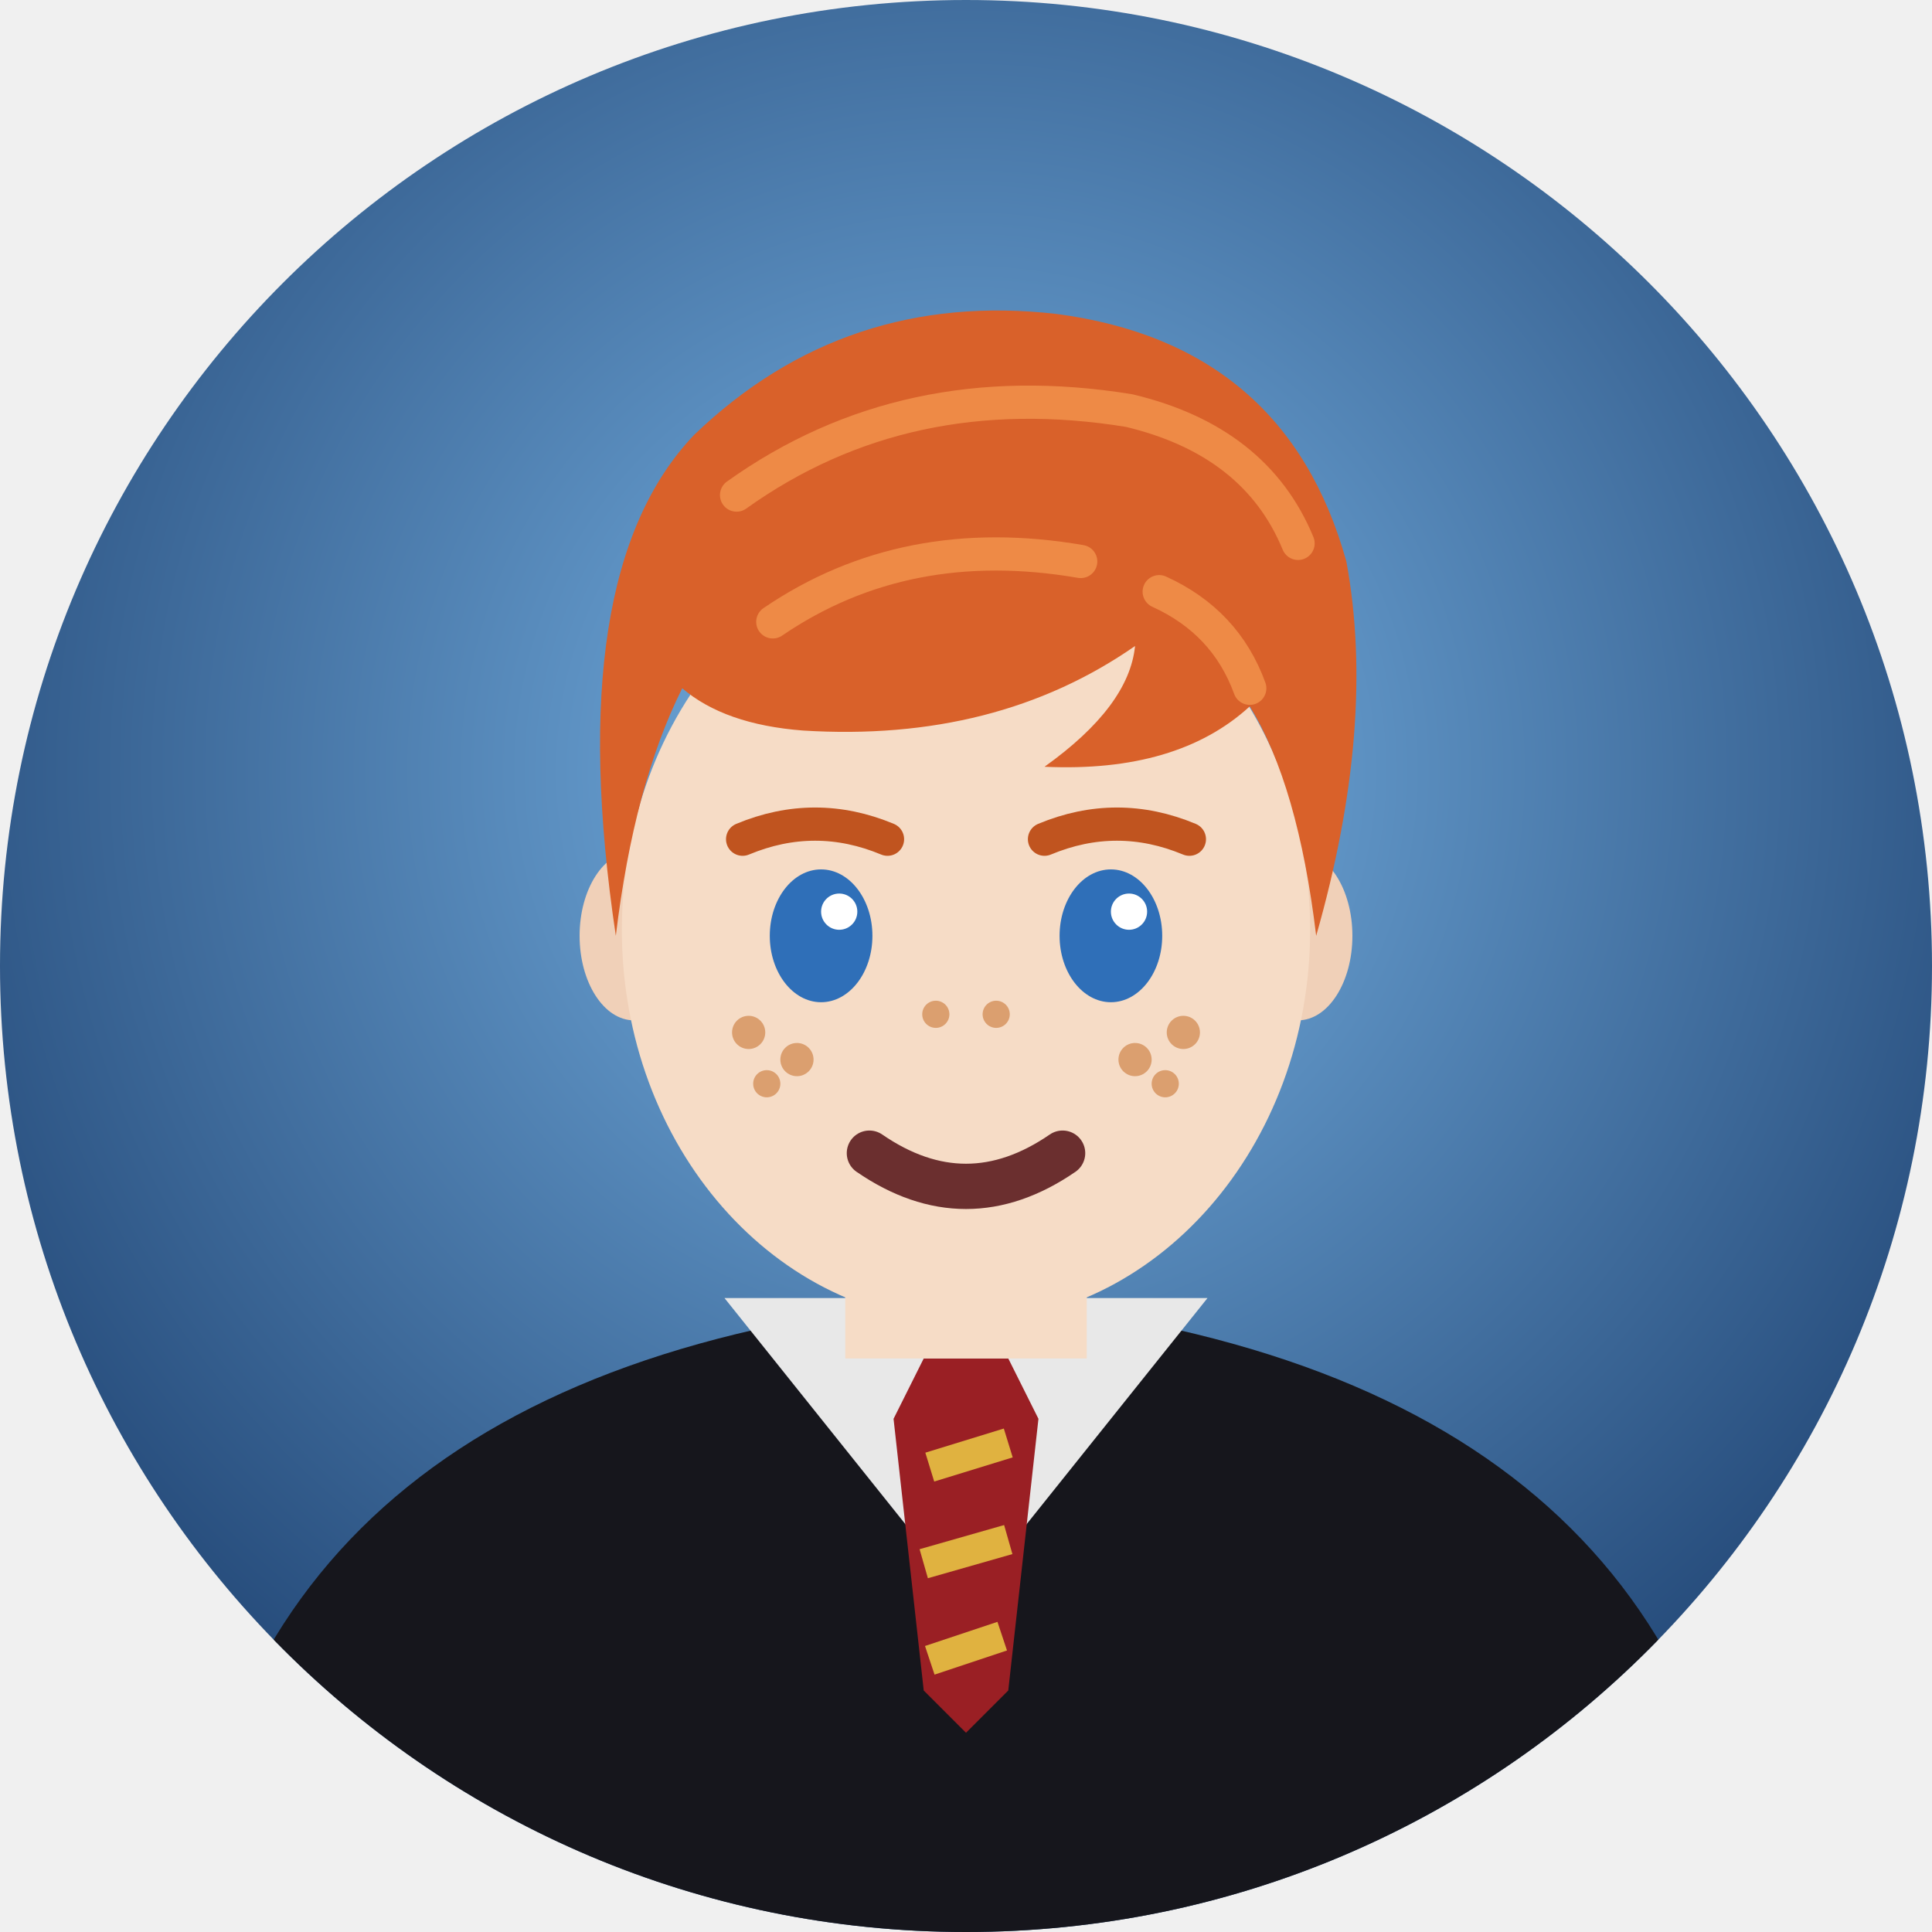
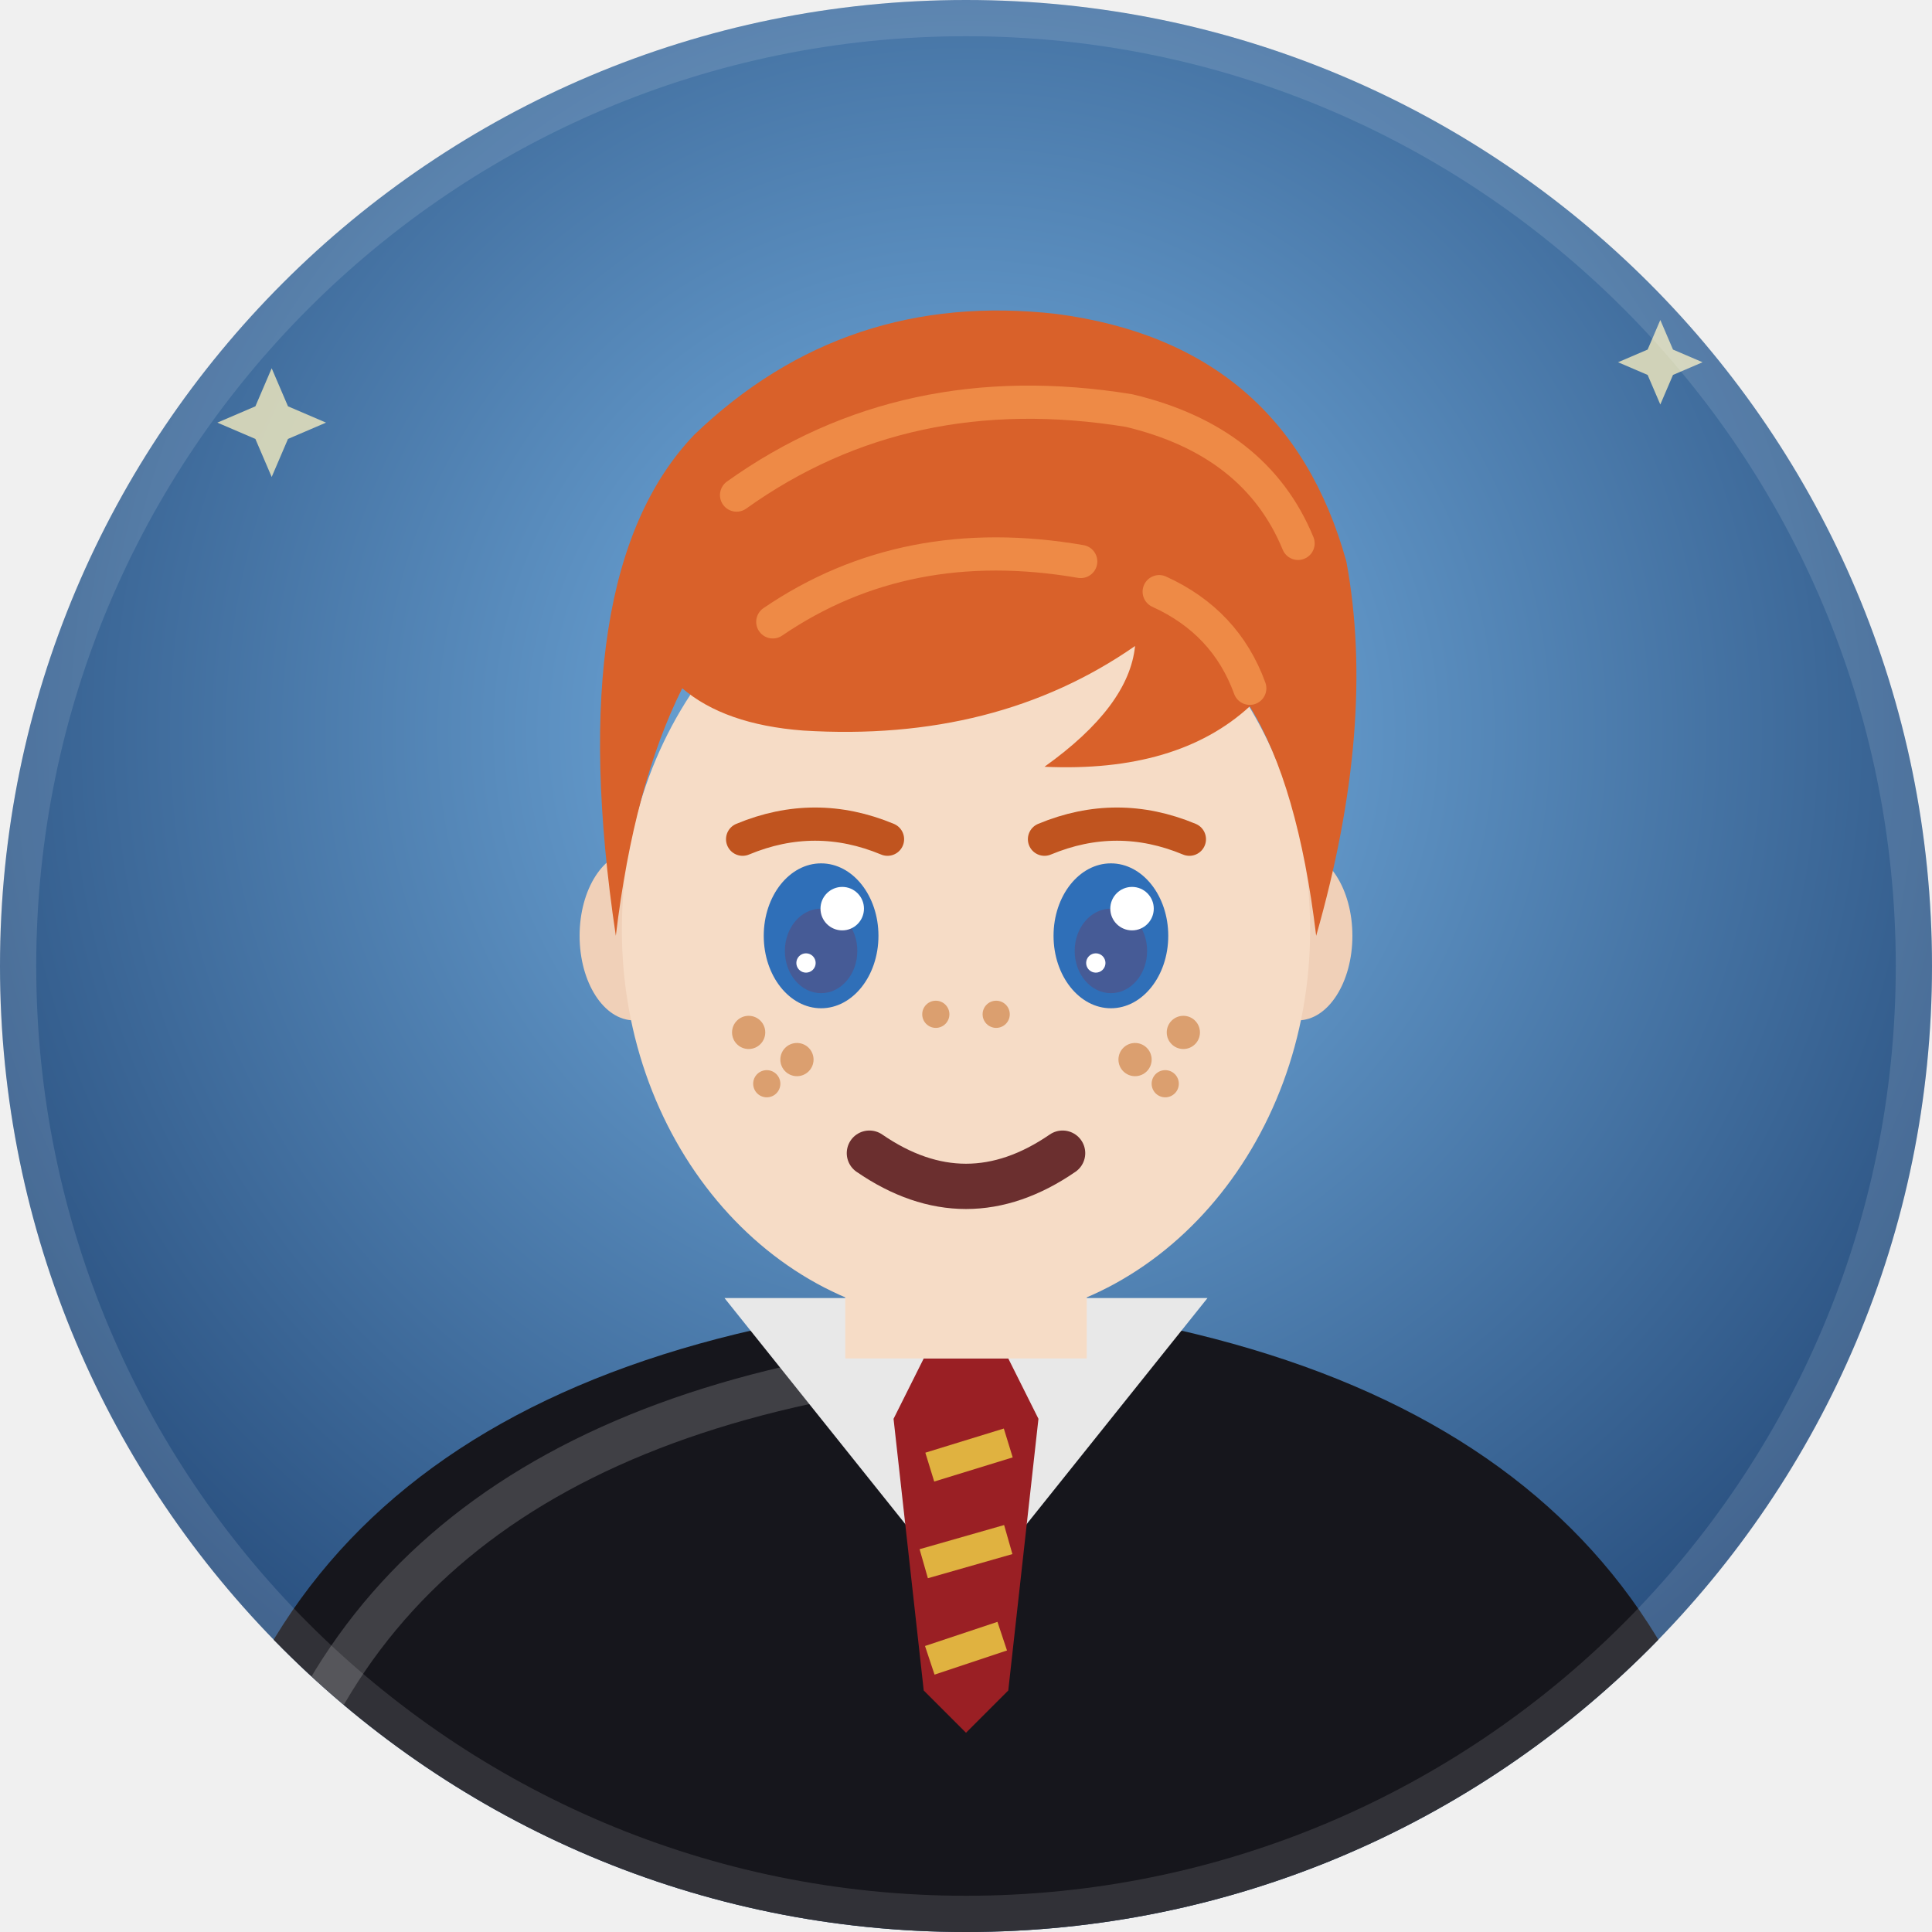
<svg xmlns="http://www.w3.org/2000/svg" viewBox="0 0 64 64">
  <defs>
-     <clipPath id="c">
+     <clipPath id="redhead-c">
      <circle cx="32" cy="32" r="32" />
    </clipPath>
-     <radialGradient id="bg" cx="50%" cy="40%" r="65%">
+     <radialGradient id="redhead-bg" cx="50%" cy="38%" r="68%">
      <stop offset="0" stop-color="#7ab6e8" />
      <stop offset="1" stop-color="#1c3f6e" />
    </radialGradient>
+     <radialGradient id="redhead-sk" cx="40%" cy="35%" r="70%">
+       <stop offset="0" stop-color="#fff" stop-opacity=".28" />
+       <stop offset="1" stop-color="#fff" stop-opacity="0" />
+     </radialGradient>
  </defs>
-   <g clip-path="url(#c)">
-     <rect width="64" height="64" fill="url(#bg)" />
+   <g clip-path="url(#redhead-c)">
+     <rect width="64" height="64" fill="url(#redhead-bg)" />
+     <path d="M9 12.2 L9.54 13.46 L10.8 14 L9.54 14.54 L9 15.8 L8.46 14.54 L7.2 14 L8.46 13.46Z" fill="#fff3c0" opacity=".75" />
+     <path d="M55 10.6 L55.42 11.58 L56.4 12 L55.42 12.42 L55 13.4 L54.58 12.42 L53.6 12 L54.58 11.58Z" fill="#fff3c0" opacity=".75" />
    <path d="M6 64 Q8 45 32 43 Q56 45 58 64Z" fill="#16161c" />
+     <path d="M8.5 62 Q12 47 32 45" stroke="#fff" stroke-opacity=".18" stroke-width="1.4" fill="none" />
    <path d="M24 43 L32 53 L40 43Z" fill="#e8e8e8" />
    <path d="M30.6 45 h2.8 l1 2 -1 9 -1.4 1.4 -1.4 -1.4 -1 -9Z" fill="#9a1f24" />
    <path d="M30.8 48.6 L33.4 47.8 M30.6 51.8 L33.4 51 M30.8 55 L33.2 54.2" stroke="#e0b240" stroke-width="1" />
    <rect x="28" y="38" width="8" height="7" fill="#f6dcc6" />
+     <rect x="28" y="38" width="8" height="2.6" fill="#000" opacity=".12" />
    <ellipse cx="21" cy="31" rx="1.8" ry="2.8" fill="#f0d0b8" />
    <ellipse cx="43" cy="31" rx="1.8" ry="2.8" fill="#f0d0b8" />
    <ellipse cx="32" cy="30.8" rx="11.4" ry="13" fill="#f6dcc6" />
    <path d="M20.4 31 Q18.6 19 23 14.4 Q28 9.6 35 10.4 Q42.6 11.4 44.6 18.6 Q45.6 24 43.6 31 Q43 26 41.4 23.4 Q39 25.6 34.6 25.4 Q37.4 23.4 37.6 21.4 Q33 24.6 26.6 24.2 Q24 24 22.6 22.8 Q21 26 20.4 31Z" fill="#d9612a" />
    <path d="M24.4 16.4 Q30 12.4 37.4 13.6 Q41.6 14.6 43 18 M25.6 20.6 Q30 17.6 35.8 18.6 M38.4 19.6 Q40.6 20.6 41.4 22.8" stroke="#ee8a46" stroke-width="1.1" fill="none" stroke-linecap="round" />
-     <ellipse cx="27.2" cy="31" rx="1.7" ry="2.2" fill="#2f6fb8" />
-     <ellipse cx="36.8" cy="31" rx="1.7" ry="2.2" fill="#2f6fb8" />
-     <circle cx="27.8" cy="30.2" r=".6" fill="#fff" />
-     <circle cx="37.4" cy="30.2" r=".6" fill="#fff" />
+     <ellipse cx="27.2" cy="31" rx="1.9" ry="2.4" fill="#2f6fb8" />
+     <ellipse cx="27.2" cy="31.5" rx="1.2" ry="1.4" fill="#5a4a7a" opacity=".55" />
+     <circle cx="27.9" cy="30.1" r=".72" fill="#fff" />
+     <circle cx="26.7" cy="31.9" r=".32" fill="#fff" />
+     <ellipse cx="36.8" cy="31" rx="1.9" ry="2.4" fill="#2f6fb8" />
+     <ellipse cx="36.8" cy="31.5" rx="1.2" ry="1.4" fill="#5a4a7a" opacity=".55" />
+     <circle cx="37.5" cy="30.1" r=".72" fill="#fff" />
+     <circle cx="36.3" cy="31.9" r=".32" fill="#fff" />
    <path d="M24.6 27.8 Q27 26.8 29.4 27.8 M34.6 27.8 Q37 26.8 39.4 27.8" stroke="#c0541f" stroke-width="1.1" fill="none" stroke-linecap="round" />
    <g fill="#d0844a" opacity=".7">
      <circle cx="24.8" cy="34.2" r=".55" />
      <circle cx="26.4" cy="35.1" r=".55" />
      <circle cx="25.4" cy="35.9" r=".45" />
      <circle cx="39.2" cy="34.2" r=".55" />
      <circle cx="37.6" cy="35.1" r=".55" />
      <circle cx="38.6" cy="35.9" r=".45" />
      <circle cx="31" cy="33.6" r=".45" />
      <circle cx="33" cy="33.6" r=".45" />
    </g>
    <path d="M28.8 38.2 Q32 40.4 35.2 38.2" stroke="#6b2f2f" stroke-width="1.5" fill="none" stroke-linecap="round" />
+     <circle cx="32" cy="32" r="31.4" fill="none" stroke="#fff" stroke-opacity=".12" stroke-width="1.2" />
  </g>
</svg>
